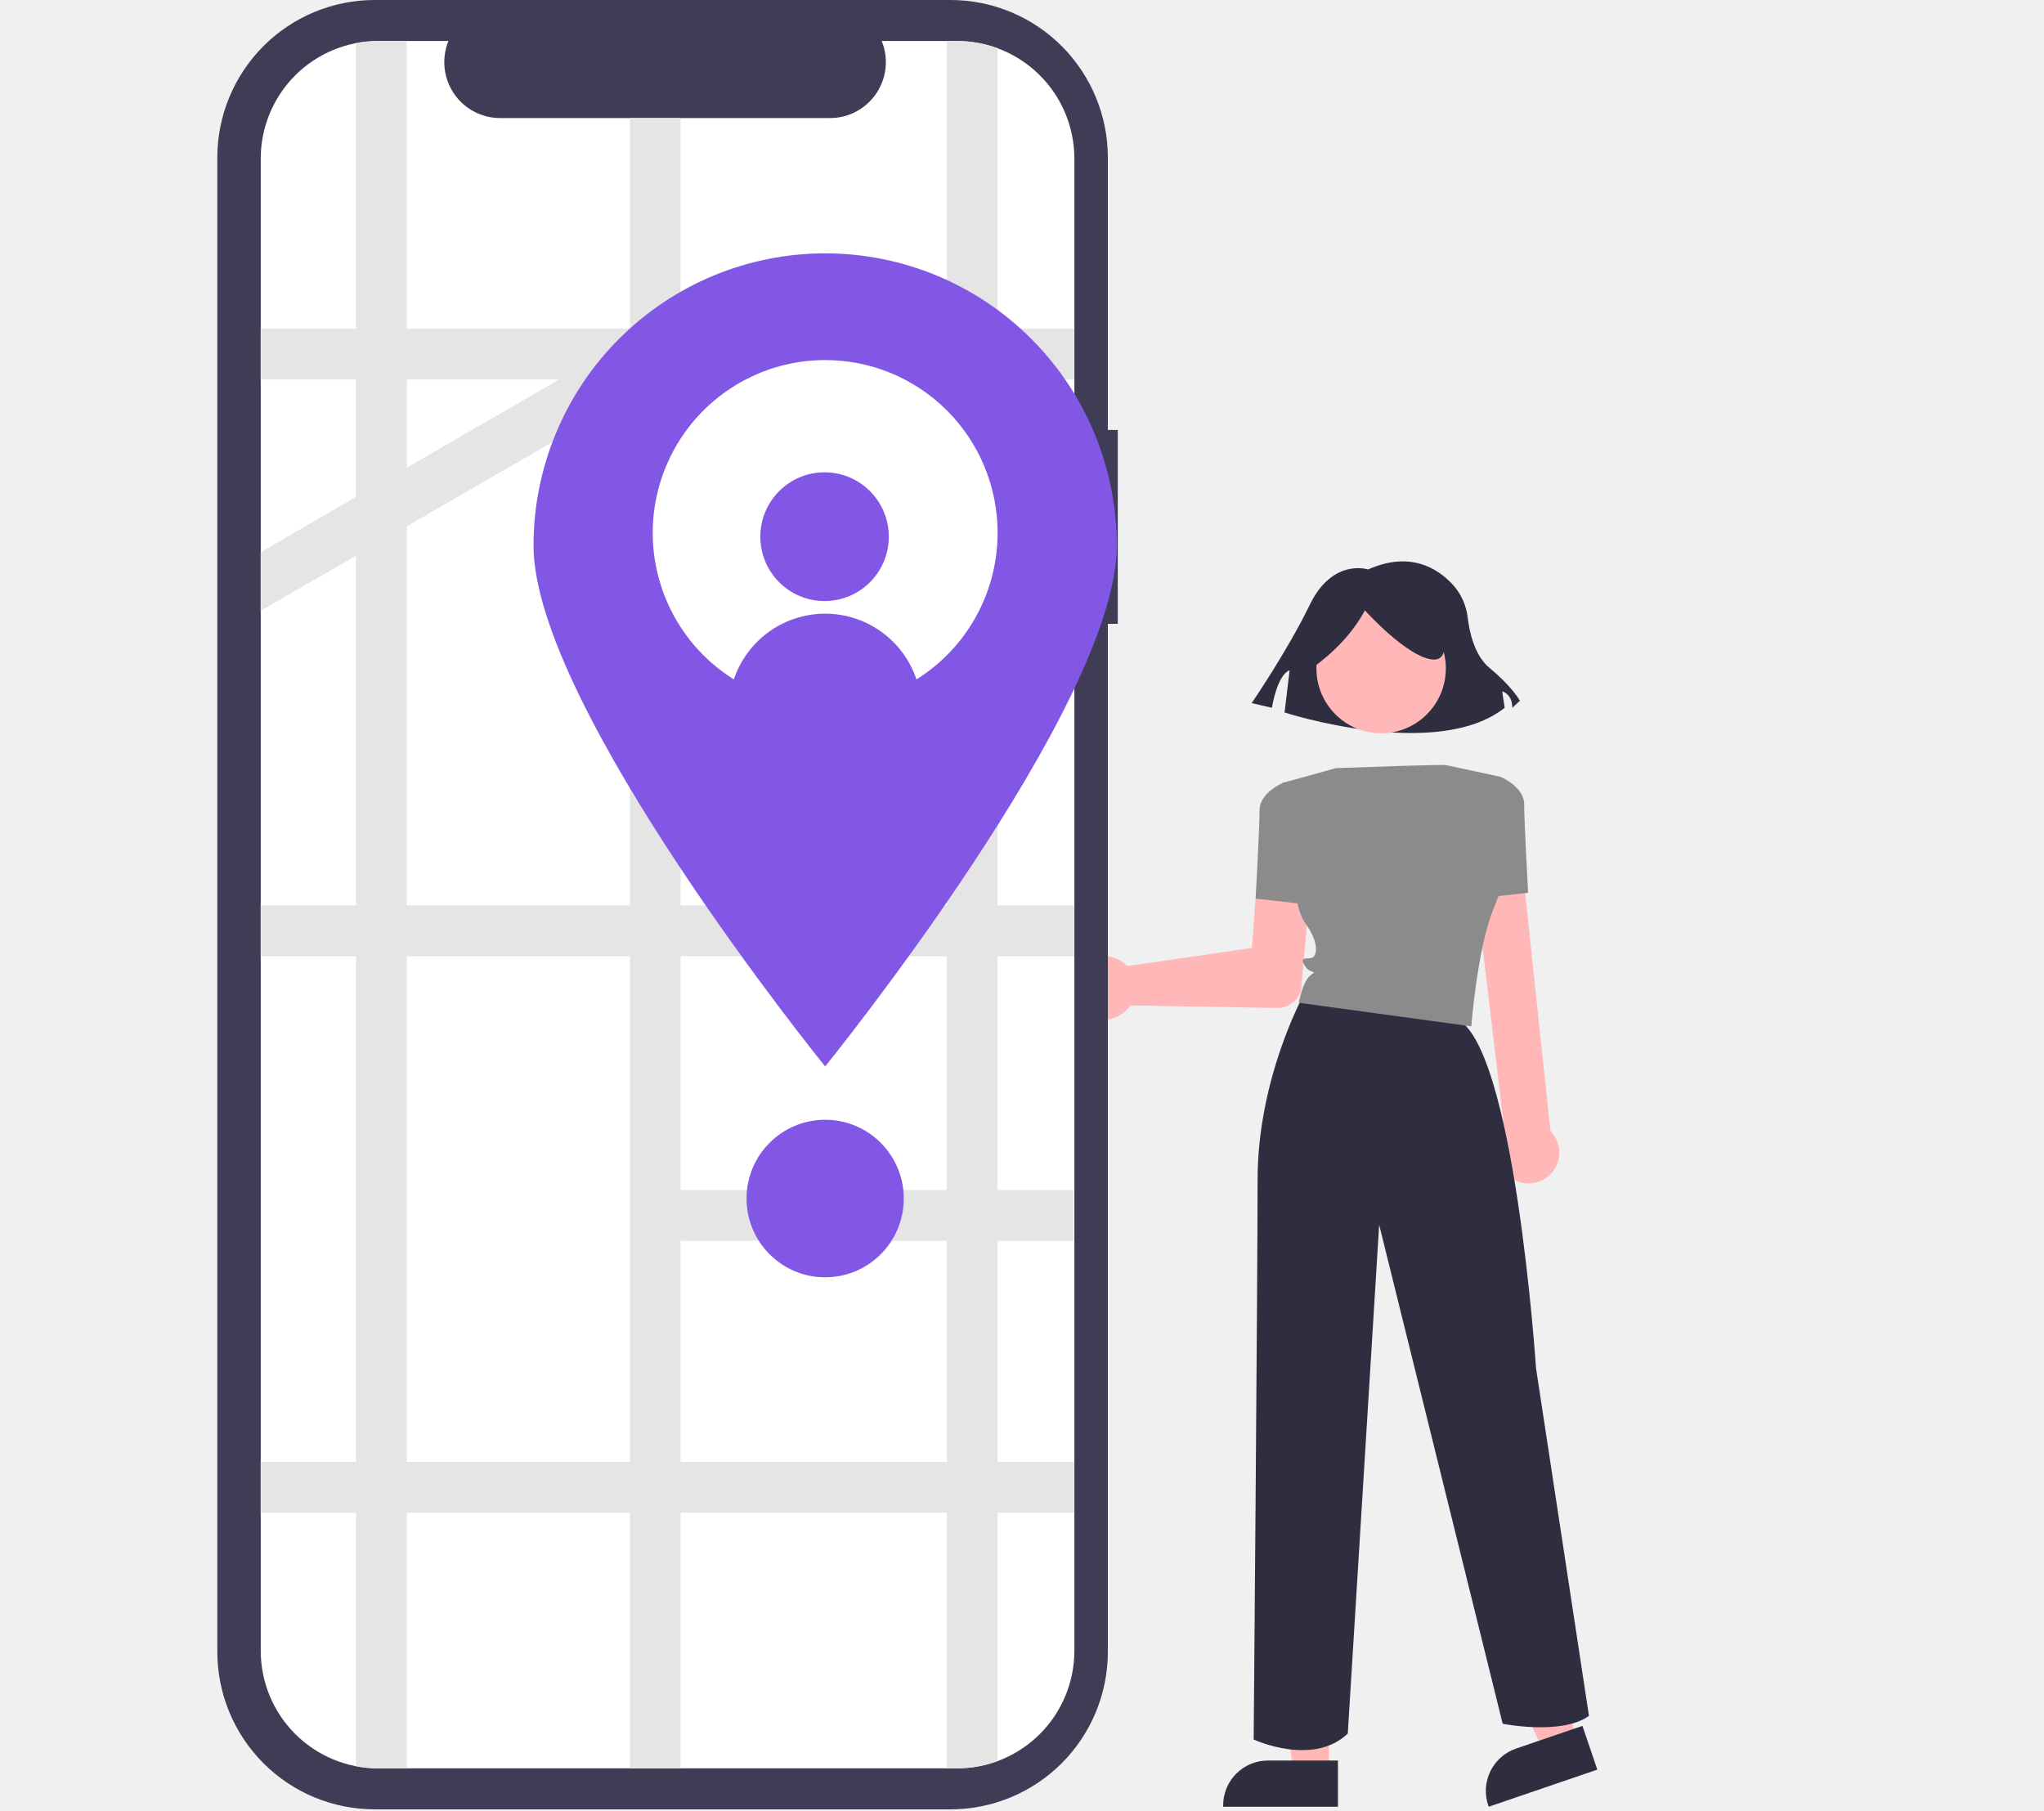
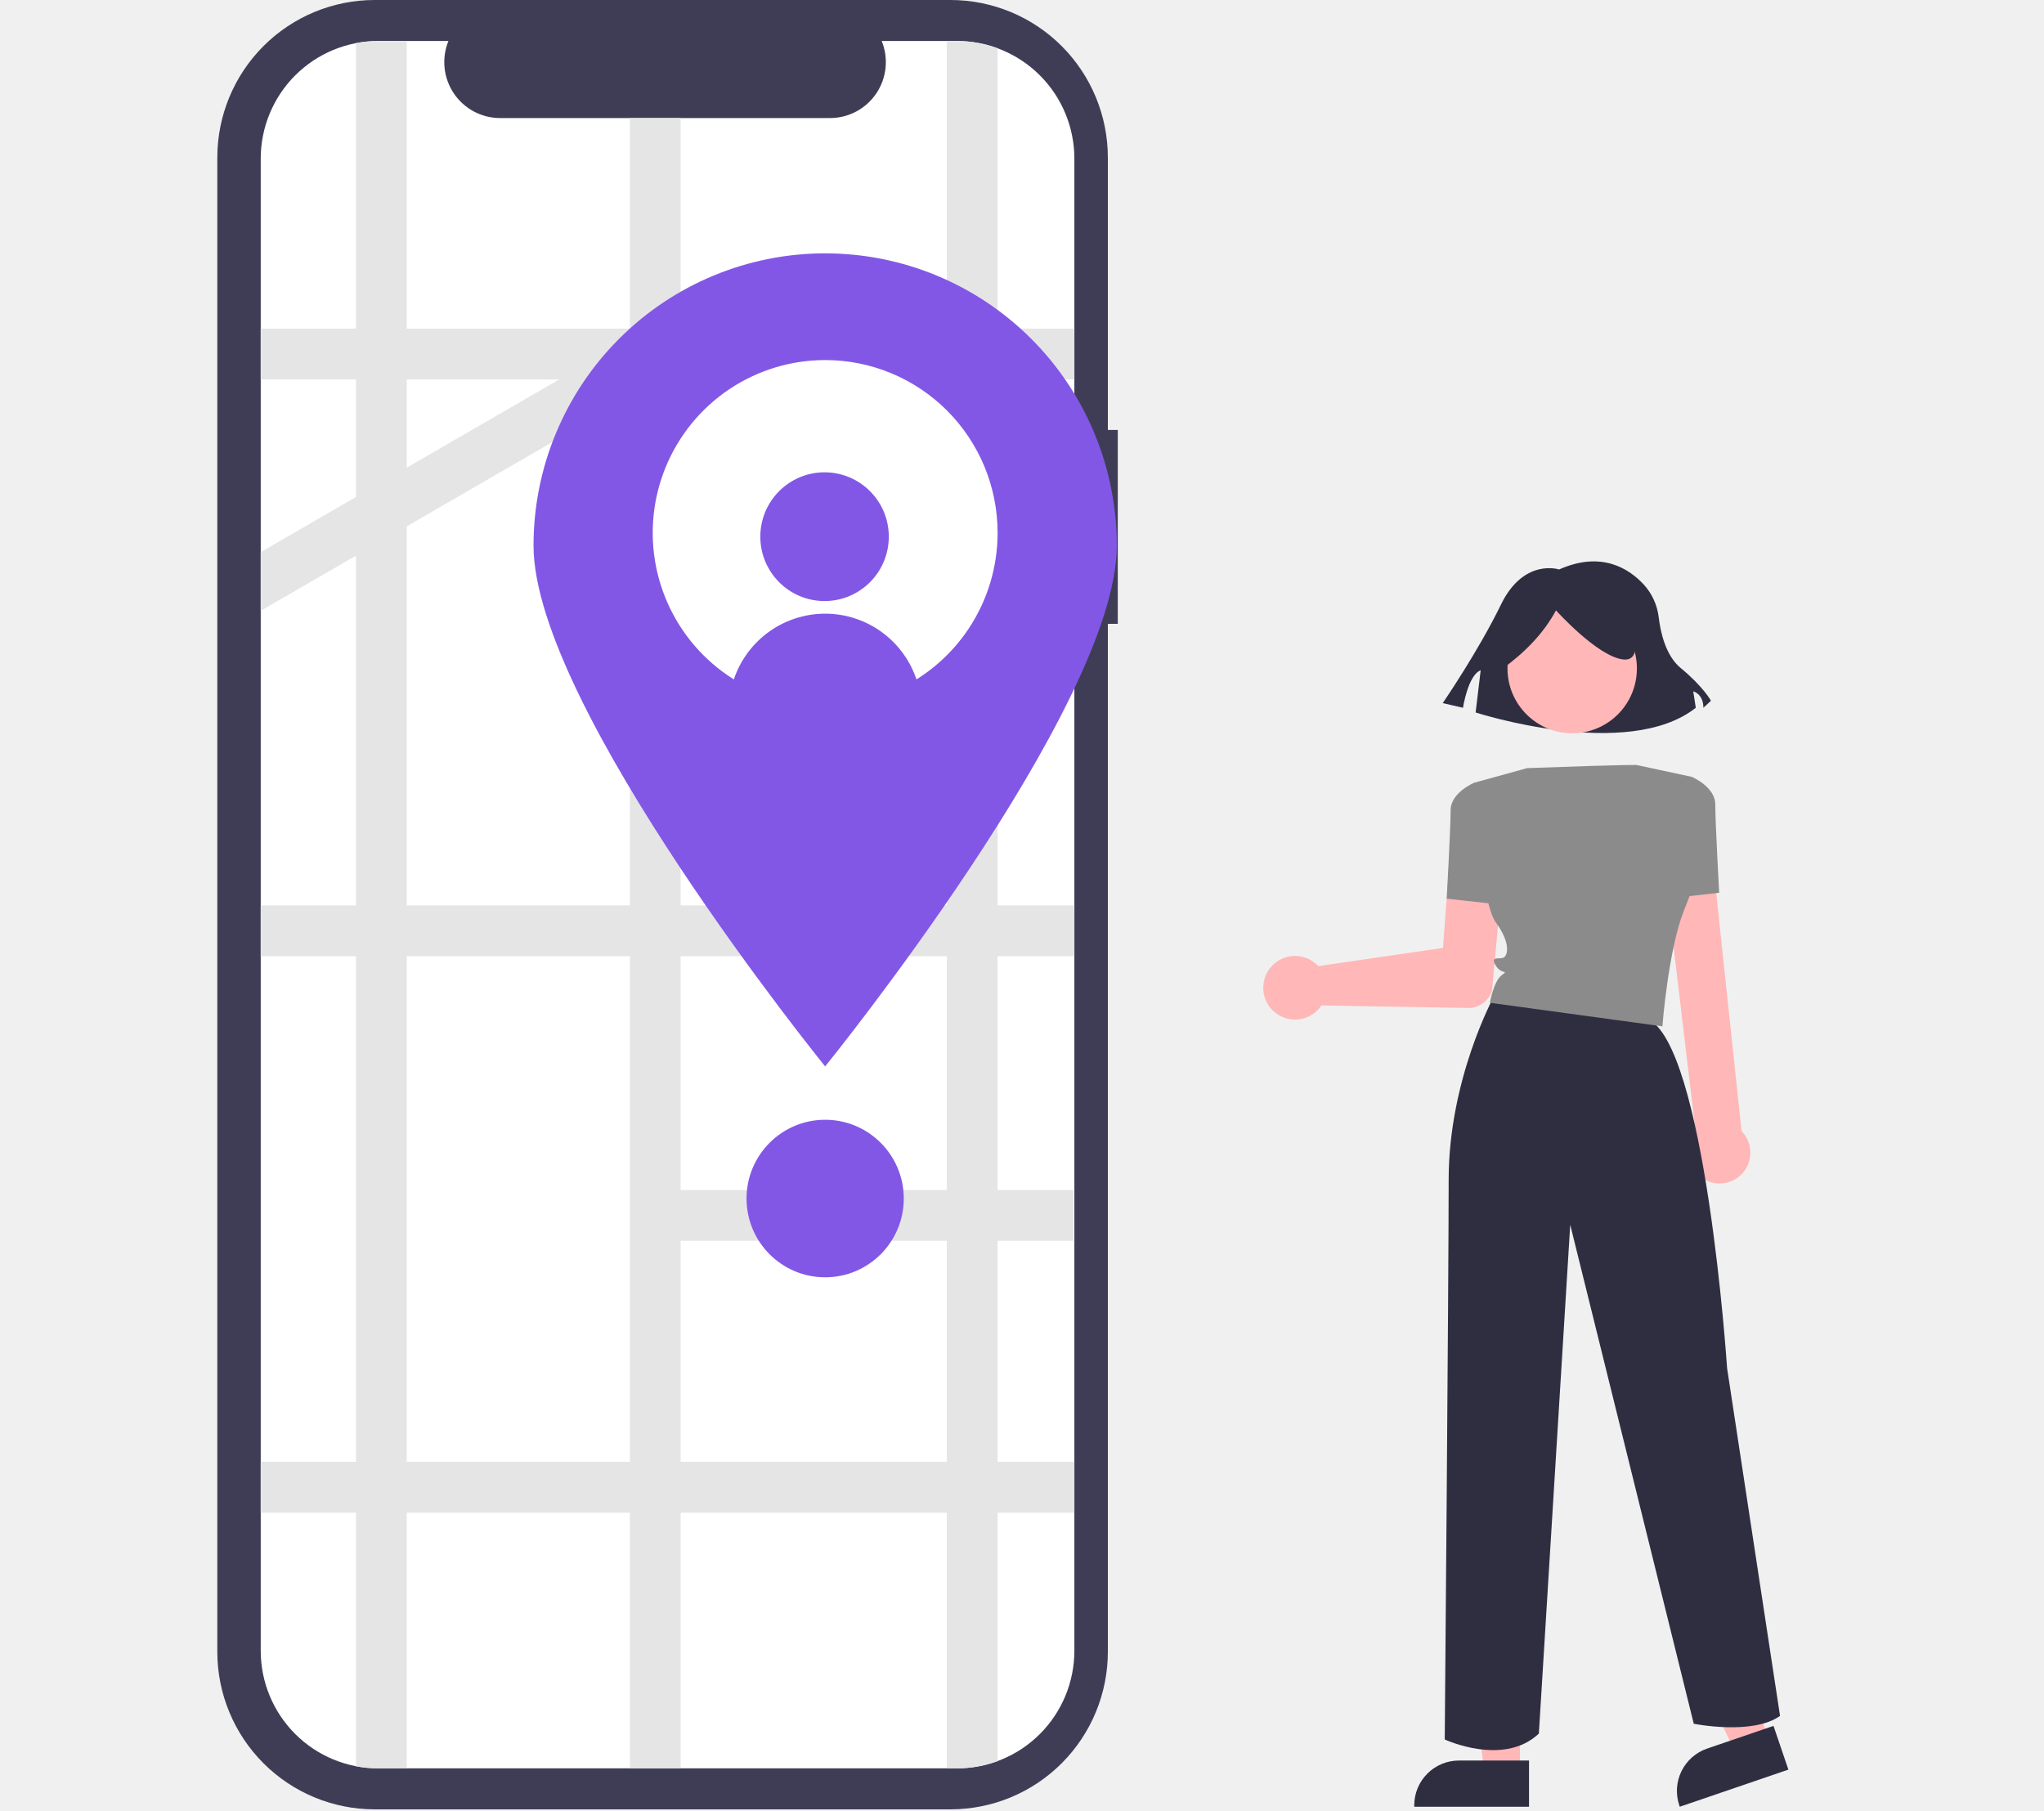
<svg xmlns="http://www.w3.org/2000/svg" width="377" height="334" viewBox="0 0 377 334" fill="none">
-   <path d="M198.693 179.001C199.141 178.307 199.73 177.715 200.422 177.265C201.114 176.815 201.893 176.517 202.709 176.389C203.524 176.262 204.357 176.309 205.153 176.526C205.949 176.744 206.69 177.128 207.327 177.652C207.528 177.819 207.718 178 207.893 178.194L230.911 174.836L232.192 157.495C232.291 156.164 232.912 154.927 233.92 154.056C234.929 153.185 236.241 152.75 237.569 152.849C238.897 152.947 240.132 153.57 241.001 154.58C241.871 155.59 242.304 156.905 242.206 158.236C242.204 158.266 242.201 158.297 242.198 158.328L239.955 182.662L239.944 182.716C239.652 183.651 239.067 184.468 238.275 185.043C237.483 185.619 236.528 185.924 235.549 185.912L208.475 185.444C208.37 185.605 208.257 185.76 208.136 185.909C207.612 186.548 206.959 187.068 206.221 187.437C205.482 187.805 204.674 188.013 203.85 188.047C203.026 188.081 202.203 187.94 201.437 187.633C200.671 187.326 199.978 186.861 199.404 186.267C199.287 186.147 199.177 186.024 199.073 185.896C198.292 184.933 197.836 183.748 197.767 182.51C197.699 181.272 198.023 180.044 198.693 179.001Z" fill="#FFB7B7" />
-   <path d="M245.1 326.861L238.534 326.861L235.411 301.49L245.101 301.491L245.1 326.861Z" fill="#FFB7B7" />
-   <path d="M246.774 333.237L225.605 333.236V332.968C225.606 330.778 226.474 328.679 228.019 327.131C229.564 325.583 231.66 324.713 233.845 324.713H233.845L246.774 324.713L246.774 333.237Z" fill="#2F2E41" />
-   <path d="M290.974 320.898L284.76 323.021L273.629 300.019L282.8 296.885L290.974 320.898Z" fill="#FFB7B7" />
-   <path d="M294.613 326.39L274.578 333.237L274.491 332.983C273.786 330.911 273.931 328.643 274.895 326.678C275.858 324.713 277.561 323.212 279.63 322.505L279.63 322.505L291.867 318.323L294.613 326.39Z" fill="#2F2E41" />
-   <path d="M252.329 105.033C252.329 105.033 245.794 102.871 241.594 111.519C237.393 120.167 230.859 129.68 230.859 129.68L234.593 130.545C234.593 130.545 235.526 124.491 237.86 123.627L236.926 131.41C236.926 131.41 264.931 140.491 277.532 130.545L277.066 127.518C277.066 127.518 278.933 127.951 278.933 130.545L280.333 129.248C280.333 129.248 278.933 126.654 274.732 123.194C271.975 120.924 271.027 116.604 270.702 113.903C270.444 111.617 269.465 109.472 267.908 107.78C265.116 104.783 260.03 101.597 252.329 105.033Z" fill="#2F2E41" />
-   <path d="M254.737 135.249C261.329 135.249 266.672 129.895 266.672 123.291C266.672 116.687 261.329 111.334 254.737 111.334C248.146 111.334 242.803 116.687 242.803 123.291C242.803 129.895 248.146 135.249 254.737 135.249Z" fill="#FFB7B7" />
-   <path d="M238.825 145.095L236.655 144.37C236.655 144.37 232.315 146.182 232.315 149.443C232.315 152.704 231.592 165.748 231.592 165.748L241.356 166.835L238.825 145.095Z" fill="#8B8B8B" />
-   <path d="M277.662 216.366C276.762 215.356 276.254 214.055 276.23 212.701C276.207 211.347 276.669 210.03 277.533 208.988L271.441 157.876C271.382 156.671 271.802 155.491 272.609 154.595C273.417 153.7 274.546 153.162 275.749 153.1C276.952 153.038 278.13 153.457 279.026 154.264C279.921 155.072 280.46 156.202 280.524 157.407C280.525 157.424 280.526 157.44 280.526 157.457L285.976 208.624C286.173 208.822 286.356 209.036 286.521 209.262C286.958 209.868 287.271 210.554 287.444 211.281C287.616 212.008 287.644 212.762 287.526 213.5C287.408 214.238 287.145 214.945 286.754 215.582C286.363 216.218 285.851 216.771 285.246 217.209C285.184 217.254 285.12 217.298 285.056 217.341C284.356 217.805 283.562 218.108 282.732 218.228C281.901 218.349 281.054 218.283 280.252 218.037C279.25 217.733 278.353 217.154 277.662 216.366Z" fill="#FFB7B7" />
-   <path d="M272.083 165.748L281.848 164.661C281.848 164.661 281.124 151.617 281.124 148.356C281.124 145.095 276.785 143.283 276.785 143.283L274.615 144.008L272.083 165.748Z" fill="#8B8B8B" />
-   <path d="M240.271 183.846C240.271 183.846 231.953 199.083 231.953 217.563C231.953 236.042 231.23 320.83 231.23 320.83C231.23 320.83 242.079 325.903 248.589 319.743L254.376 225.896L277.16 317.931C277.16 317.931 288.009 320.105 293.072 316.482L283.308 252.347C283.308 252.347 279.33 192.199 268.48 187.851C257.63 183.503 240.271 183.846 240.271 183.846Z" fill="#2F2E41" />
-   <path d="M241.841 123.367C246.066 120.304 249.486 116.775 251.748 112.578C251.748 112.578 259.502 121.209 264.24 121.641C268.978 122.072 264.671 111.283 264.671 111.283L256.056 109.125L247.871 109.988L241.41 114.304L241.841 123.367Z" fill="#2F2E41" />
-   <path d="M266.672 141.109C266.672 141.109 267.016 140.924 246.42 141.675L237.8 144.054L236.655 144.37C236.655 144.37 237.739 166.11 240.633 170.096C243.526 174.082 242.803 176.256 242.079 176.618C241.356 176.981 239.548 176.256 240.633 178.068C241.718 179.879 243.164 178.792 241.718 179.879C240.271 180.966 239.548 184.952 239.548 184.952L271.373 189.3C271.373 189.3 272.458 175.169 275.351 167.922C278.245 160.675 278.968 157.776 278.968 157.776L276.798 143.283L266.672 141.109Z" fill="#8B8B8B" />
-   <path d="M206.165 79.304H204.335V29.073C204.335 21.362 201.278 13.967 195.836 8.515C190.394 3.063 183.014 2.19657e-05 175.318 9.53685e-06L69.098 9.53685e-06C61.403 -1.15923e-05 54.022 3.063 48.58 8.515C43.138 13.967 40.081 21.362 40.081 29.072V304.644C40.081 312.355 43.138 319.75 48.58 325.202C54.022 330.654 61.403 333.717 69.098 333.717H175.318C179.128 333.717 182.902 332.965 186.422 331.504C189.943 330.043 193.141 327.901 195.836 325.202C198.53 322.502 200.668 319.297 202.126 315.77C203.584 312.243 204.335 308.462 204.335 304.645V115.059H206.165L206.165 79.304Z" fill="#3F3D56" />
-   <path d="M198.159 29.277V304.443C198.162 307.292 197.604 310.113 196.519 312.746C195.433 315.379 193.84 317.772 191.831 319.788C189.823 321.804 187.437 323.404 184.812 324.496C182.186 325.589 179.371 326.153 176.527 326.155H69.759C64.016 326.159 58.506 323.877 54.442 319.811C50.378 315.745 48.093 310.228 48.089 304.474V29.277C48.087 26.427 48.645 23.606 49.731 20.973C50.818 18.34 52.411 15.947 54.421 13.931C56.43 11.914 58.816 10.315 61.443 9.222C64.07 8.13 66.885 7.567 69.729 7.565H82.707C82.069 9.131 81.826 10.83 81.998 12.513C82.17 14.196 82.753 15.81 83.695 17.214C84.636 18.617 85.909 19.768 87.398 20.563C88.888 21.358 90.551 21.774 92.239 21.774H153.092C154.781 21.774 156.443 21.358 157.933 20.563C159.423 19.768 160.695 18.617 161.637 17.214C162.578 15.81 163.161 14.196 163.334 12.513C163.506 10.83 163.263 9.131 162.625 7.565H176.489C182.231 7.56 187.74 9.84 191.804 13.905C195.868 17.969 198.154 23.485 198.159 29.238V29.277L198.159 29.277Z" fill="white" />
+   <path d="M233.934 179.001C234.382 178.307 234.972 177.715 235.664 177.265C236.356 176.815 237.135 176.517 237.95 176.389C238.765 176.262 239.598 176.309 240.394 176.526C241.19 176.744 241.931 177.128 242.569 177.652C242.77 177.819 242.959 178 243.135 178.194L266.153 174.836L267.434 157.495C267.532 156.164 268.154 154.927 269.162 154.056C270.17 153.185 271.483 152.75 272.811 152.849C274.138 152.947 275.373 153.57 276.243 154.58C277.112 155.59 277.546 156.905 277.448 158.236C277.445 158.266 277.443 158.297 277.44 158.328L275.196 182.662L275.185 182.716C274.893 183.651 274.308 184.468 273.516 185.043C272.725 185.619 271.769 185.924 270.791 185.912L243.717 185.444C243.612 185.605 243.498 185.76 243.377 185.909C242.853 186.548 242.201 187.068 241.462 187.437C240.724 187.805 239.916 188.013 239.091 188.047C238.267 188.081 237.445 187.94 236.679 187.633C235.912 187.326 235.22 186.861 234.646 186.267C234.529 186.147 234.419 186.024 234.314 185.896C233.534 184.933 233.077 183.748 233.009 182.51C232.941 181.272 233.265 180.044 233.934 179.001V179.001Z" fill="#FFB7B7" />
+   <path d="M280.341 326.861L273.776 326.861L270.653 301.49L280.342 301.491L280.341 326.861Z" fill="#FFB7B7" />
+   <path d="M282.015 333.237L260.847 333.236V332.968C260.847 330.778 261.715 328.679 263.26 327.131C264.805 325.583 266.901 324.713 269.086 324.713H269.087L282.016 324.713L282.015 333.237Z" fill="#2F2E41" />
+   <path d="M326.215 320.898L320.002 323.021L308.871 300.019L318.042 296.885L326.215 320.898Z" fill="#FFB7B7" />
+   <path d="M329.854 326.39L309.819 333.237L309.733 332.983C309.028 330.911 309.173 328.643 310.136 326.678C311.1 324.713 312.803 323.212 314.871 322.505L314.872 322.505L327.108 318.323L329.854 326.39Z" fill="#2F2E41" />
+   <path d="M287.57 105.033C287.57 105.033 281.036 102.871 276.835 111.519C272.635 120.167 266.1 129.68 266.1 129.68L269.834 130.545C269.834 130.545 270.768 124.491 273.101 123.627L272.168 131.41C272.168 131.41 300.172 140.491 312.774 130.545L312.307 127.518C312.307 127.518 314.174 127.951 314.174 130.545L315.574 129.248C315.574 129.248 314.174 126.654 309.974 123.194C307.216 120.924 306.269 116.604 305.943 113.903C305.685 111.617 304.707 109.472 303.149 107.78C300.358 104.783 295.271 101.597 287.57 105.033Z" fill="#2F2E41" />
+   <path d="M289.979 135.249C296.57 135.249 301.913 129.895 301.913 123.291C301.913 116.687 296.57 111.334 289.979 111.334C283.388 111.334 278.044 116.687 278.044 123.291C278.044 129.895 283.388 135.249 289.979 135.249Z" fill="#FFB7B7" />
+   <path d="M274.066 145.095L271.896 144.37C271.896 144.37 267.556 146.182 267.556 149.443C267.556 152.704 266.833 165.748 266.833 165.748L276.598 166.835L274.066 145.095Z" fill="#8B8B8B" />
+   <path d="M312.904 216.366C312.004 215.356 311.496 214.055 311.472 212.701C311.448 211.347 311.91 210.03 312.774 208.988L306.683 157.876C306.623 156.671 307.043 155.491 307.851 154.595C308.659 153.7 309.788 153.162 310.991 153.1C312.194 153.038 313.372 153.457 314.267 154.264C315.162 155.072 315.701 156.202 315.766 157.407C315.766 157.424 315.767 157.44 315.768 157.457L321.217 208.624C321.415 208.822 321.597 209.036 321.762 209.262C322.199 209.868 322.513 210.554 322.685 211.281C322.858 212.008 322.886 212.762 322.768 213.5C322.649 214.238 322.387 214.945 321.996 215.582C321.605 216.218 321.092 216.771 320.488 217.209C320.425 217.254 320.362 217.298 320.297 217.341C319.597 217.805 318.804 218.108 317.973 218.228C317.143 218.349 316.296 218.283 315.493 218.037C314.492 217.733 313.595 217.154 312.904 216.366Z" fill="#FFB7B7" />
+   <path d="M307.325 165.748L317.089 164.661C317.089 164.661 316.366 151.617 316.366 148.356C316.366 145.095 312.026 143.283 312.026 143.283L309.856 144.008L307.325 165.748Z" fill="#8B8B8B" />
+   <path d="M275.513 183.846C275.513 183.846 267.195 199.083 267.195 217.563C267.195 236.042 266.471 320.83 266.471 320.83C266.471 320.83 277.321 325.903 283.831 319.743L289.617 225.896L312.401 317.931C312.401 317.931 323.251 320.105 328.314 316.482L318.549 252.347C318.549 252.347 314.571 192.199 303.722 187.851C292.872 183.503 275.513 183.846 275.513 183.846Z" fill="#2F2E41" />
+   <path d="M277.083 123.367C281.307 120.304 284.727 116.775 286.99 112.578C286.99 112.578 294.743 121.209 299.481 121.641C304.22 122.072 299.912 111.283 299.912 111.283L291.297 109.125L283.113 109.988L276.652 114.304L277.083 123.367Z" fill="#2F2E41" />
+   <path d="M301.913 141.109C301.913 141.109 302.258 140.924 281.662 141.675L273.042 144.054L271.896 144.37C271.896 144.37 272.981 166.11 275.874 170.096C278.767 174.082 278.044 176.256 277.321 176.618C276.598 176.981 274.789 176.256 275.874 178.068C276.959 179.879 278.406 178.792 276.959 179.879C275.513 180.966 274.789 184.952 274.789 184.952L306.615 189.3C306.615 189.3 307.7 175.169 310.593 167.922C313.486 160.675 314.209 157.776 314.209 157.776L312.04 143.283L301.913 141.109Z" fill="#8B8B8B" />
+   <path d="M206.165 79.304H204.335V29.073C204.335 21.362 201.278 13.967 195.836 8.515C190.394 3.063 183.014 2.19657e-05 175.318 9.53685e-06L69.098 9.53685e-06C61.403 -1.15923e-05 54.022 3.063 48.58 8.515C43.138 13.967 40.081 21.362 40.081 29.072V304.644C40.081 312.355 43.138 319.75 48.58 325.202C54.022 330.654 61.403 333.717 69.098 333.717H175.318C179.128 333.717 182.902 332.965 186.422 331.504C189.943 330.043 193.141 327.901 195.836 325.202C198.53 322.502 200.668 319.297 202.126 315.77C203.584 312.243 204.335 308.462 204.335 304.645V304.645V115.059H206.165L206.165 79.304Z" fill="#3F3D56" />
+   <path d="M198.159 29.277V304.443C198.162 307.292 197.604 310.113 196.519 312.746C195.433 315.379 193.84 317.772 191.831 319.788C189.823 321.804 187.437 323.404 184.812 324.496C182.186 325.589 179.371 326.153 176.527 326.155H69.759C64.016 326.159 58.506 323.877 54.442 319.811C50.378 315.745 48.093 310.228 48.089 304.474V29.277C48.087 26.427 48.645 23.606 49.731 20.973C50.818 18.34 52.411 15.947 54.421 13.931C56.43 11.914 58.816 10.315 61.443 9.222C64.07 8.13 66.885 7.567 69.729 7.565H82.707C82.069 9.131 81.826 10.83 81.998 12.513C82.17 14.196 82.753 15.81 83.695 17.214C84.636 18.617 85.909 19.768 87.398 20.563C88.888 21.358 90.551 21.774 92.239 21.774H153.092C154.781 21.774 156.443 21.358 157.933 20.563C159.423 19.768 160.695 18.617 161.637 17.214C162.579 15.81 163.161 14.196 163.334 12.513C163.506 10.83 163.263 9.131 162.625 7.565H176.489C182.231 7.56 187.74 9.84 191.804 13.905C195.868 17.969 198.154 23.485 198.159 29.238V29.277L198.159 29.277Z" fill="white" />
  <path d="M198.159 69.987V60.614H184.001V8.905C181.596 8.015 179.052 7.562 176.489 7.565H174.646V60.614H125.533V21.774H116.178V60.614H75.017V7.565H69.76C68.384 7.563 67.012 7.693 65.662 7.954V60.614H48.089V69.987H65.662V91.666L48.089 101.83V112.656L65.662 102.491V166.994H48.089V176.366H65.662V269.624H48.089V278.997H65.662V325.766C67.012 326.027 68.384 326.157 69.76 326.155H75.017V278.997H116.178V326.155H125.533V278.997H174.646V326.155H176.489C179.052 326.158 181.596 325.705 184.001 324.815V278.997H198.159V269.624H184.001V228.853H198.033V219.48H184.001V176.366H198.159V166.994H184.001V109.821H198.159V100.448H184.001V69.987L198.159 69.987ZM103.143 69.987L103.142 69.987L75.017 86.258L75.017 86.258V69.987H103.143ZM75.017 97.079L75.017 97.079L116.178 73.267V166.994H75.017V97.079ZM75.017 269.624V176.366H116.178V269.624H75.017ZM174.646 269.624H125.533V228.853H174.646V269.624ZM174.646 219.48H125.533V176.366H174.646V219.48ZM174.646 166.994H125.533V109.821H174.646V166.994ZM174.646 100.448H125.533V69.987H174.646V100.448Z" fill="#E5E5E5" />
-   <path d="M205.985 100.621C205.985 130.385 152.194 196.691 152.194 196.691C152.194 196.691 98.404 130.385 98.404 100.621C98.404 86.328 104.071 72.62 114.159 62.513C124.246 52.407 137.928 46.728 152.194 46.728C166.46 46.728 180.142 52.407 190.23 62.513C200.317 72.62 205.985 86.328 205.985 100.621Z" fill="#8257E6" />
+   <path d="M205.985 100.621C205.985 130.385 152.194 196.691 152.194 196.691C152.194 196.691 98.404 130.385 98.404 100.621C98.404 86.328 104.071 72.62 114.159 62.513C124.246 52.407 137.928 46.728 152.194 46.728C166.46 46.728 180.142 52.407 190.23 62.513C200.317 72.62 205.985 86.328 205.985 100.621V100.621Z" fill="#8257E6" />
  <path d="M184.001 98.278C184.001 104.581 182.136 110.742 178.641 115.982C175.146 121.223 170.179 125.307 164.367 127.719C158.555 130.131 152.16 130.762 145.99 129.533C139.82 128.303 134.153 125.268 129.704 120.811C125.256 116.355 122.227 110.677 121 104.495C119.772 98.313 120.402 91.906 122.81 86.083C125.217 80.26 129.294 75.283 134.524 71.782C139.755 68.28 145.904 66.411 152.195 66.411C156.37 66.409 160.504 67.231 164.362 68.83C168.22 70.429 171.726 72.774 174.679 75.73C177.633 78.686 179.976 82.197 181.576 86.061C183.175 89.924 183.999 94.066 184.001 98.249V98.278Z" fill="white" />
  <path d="M152.084 110.858C158.628 110.858 163.934 105.542 163.934 98.986C163.934 92.429 158.628 87.114 152.084 87.114C145.54 87.114 140.235 92.429 140.235 98.986C140.235 105.542 145.54 110.858 152.084 110.858Z" fill="#8257E6" />
-   <path d="M169.281 126.101C164.173 129.355 158.245 131.083 152.192 131.082C146.138 131.081 140.211 129.352 135.104 126.096C136.166 122.376 138.408 119.104 141.492 116.775C144.576 114.445 148.332 113.186 152.194 113.186C156.056 113.187 159.813 114.448 162.896 116.778C165.979 119.108 168.22 122.381 169.281 126.101Z" fill="#8257E6" />
+   <path d="M169.281 126.101C164.173 129.355 158.245 131.083 152.192 131.082C146.138 131.081 140.211 129.352 135.104 126.096C136.166 122.376 138.408 119.104 141.492 116.775C144.576 114.445 148.332 113.186 152.194 113.186C156.056 113.187 159.813 114.448 162.896 116.778C165.979 119.108 168.22 122.381 169.281 126.101V126.101Z" fill="#8257E6" />
  <path d="M152.194 235.587C160.202 235.587 166.694 229.083 166.694 221.06C166.694 213.036 160.202 206.532 152.194 206.532C144.186 206.532 137.694 213.036 137.694 221.06C137.694 229.083 144.186 235.587 152.194 235.587Z" fill="#8257E6" />
</svg>
